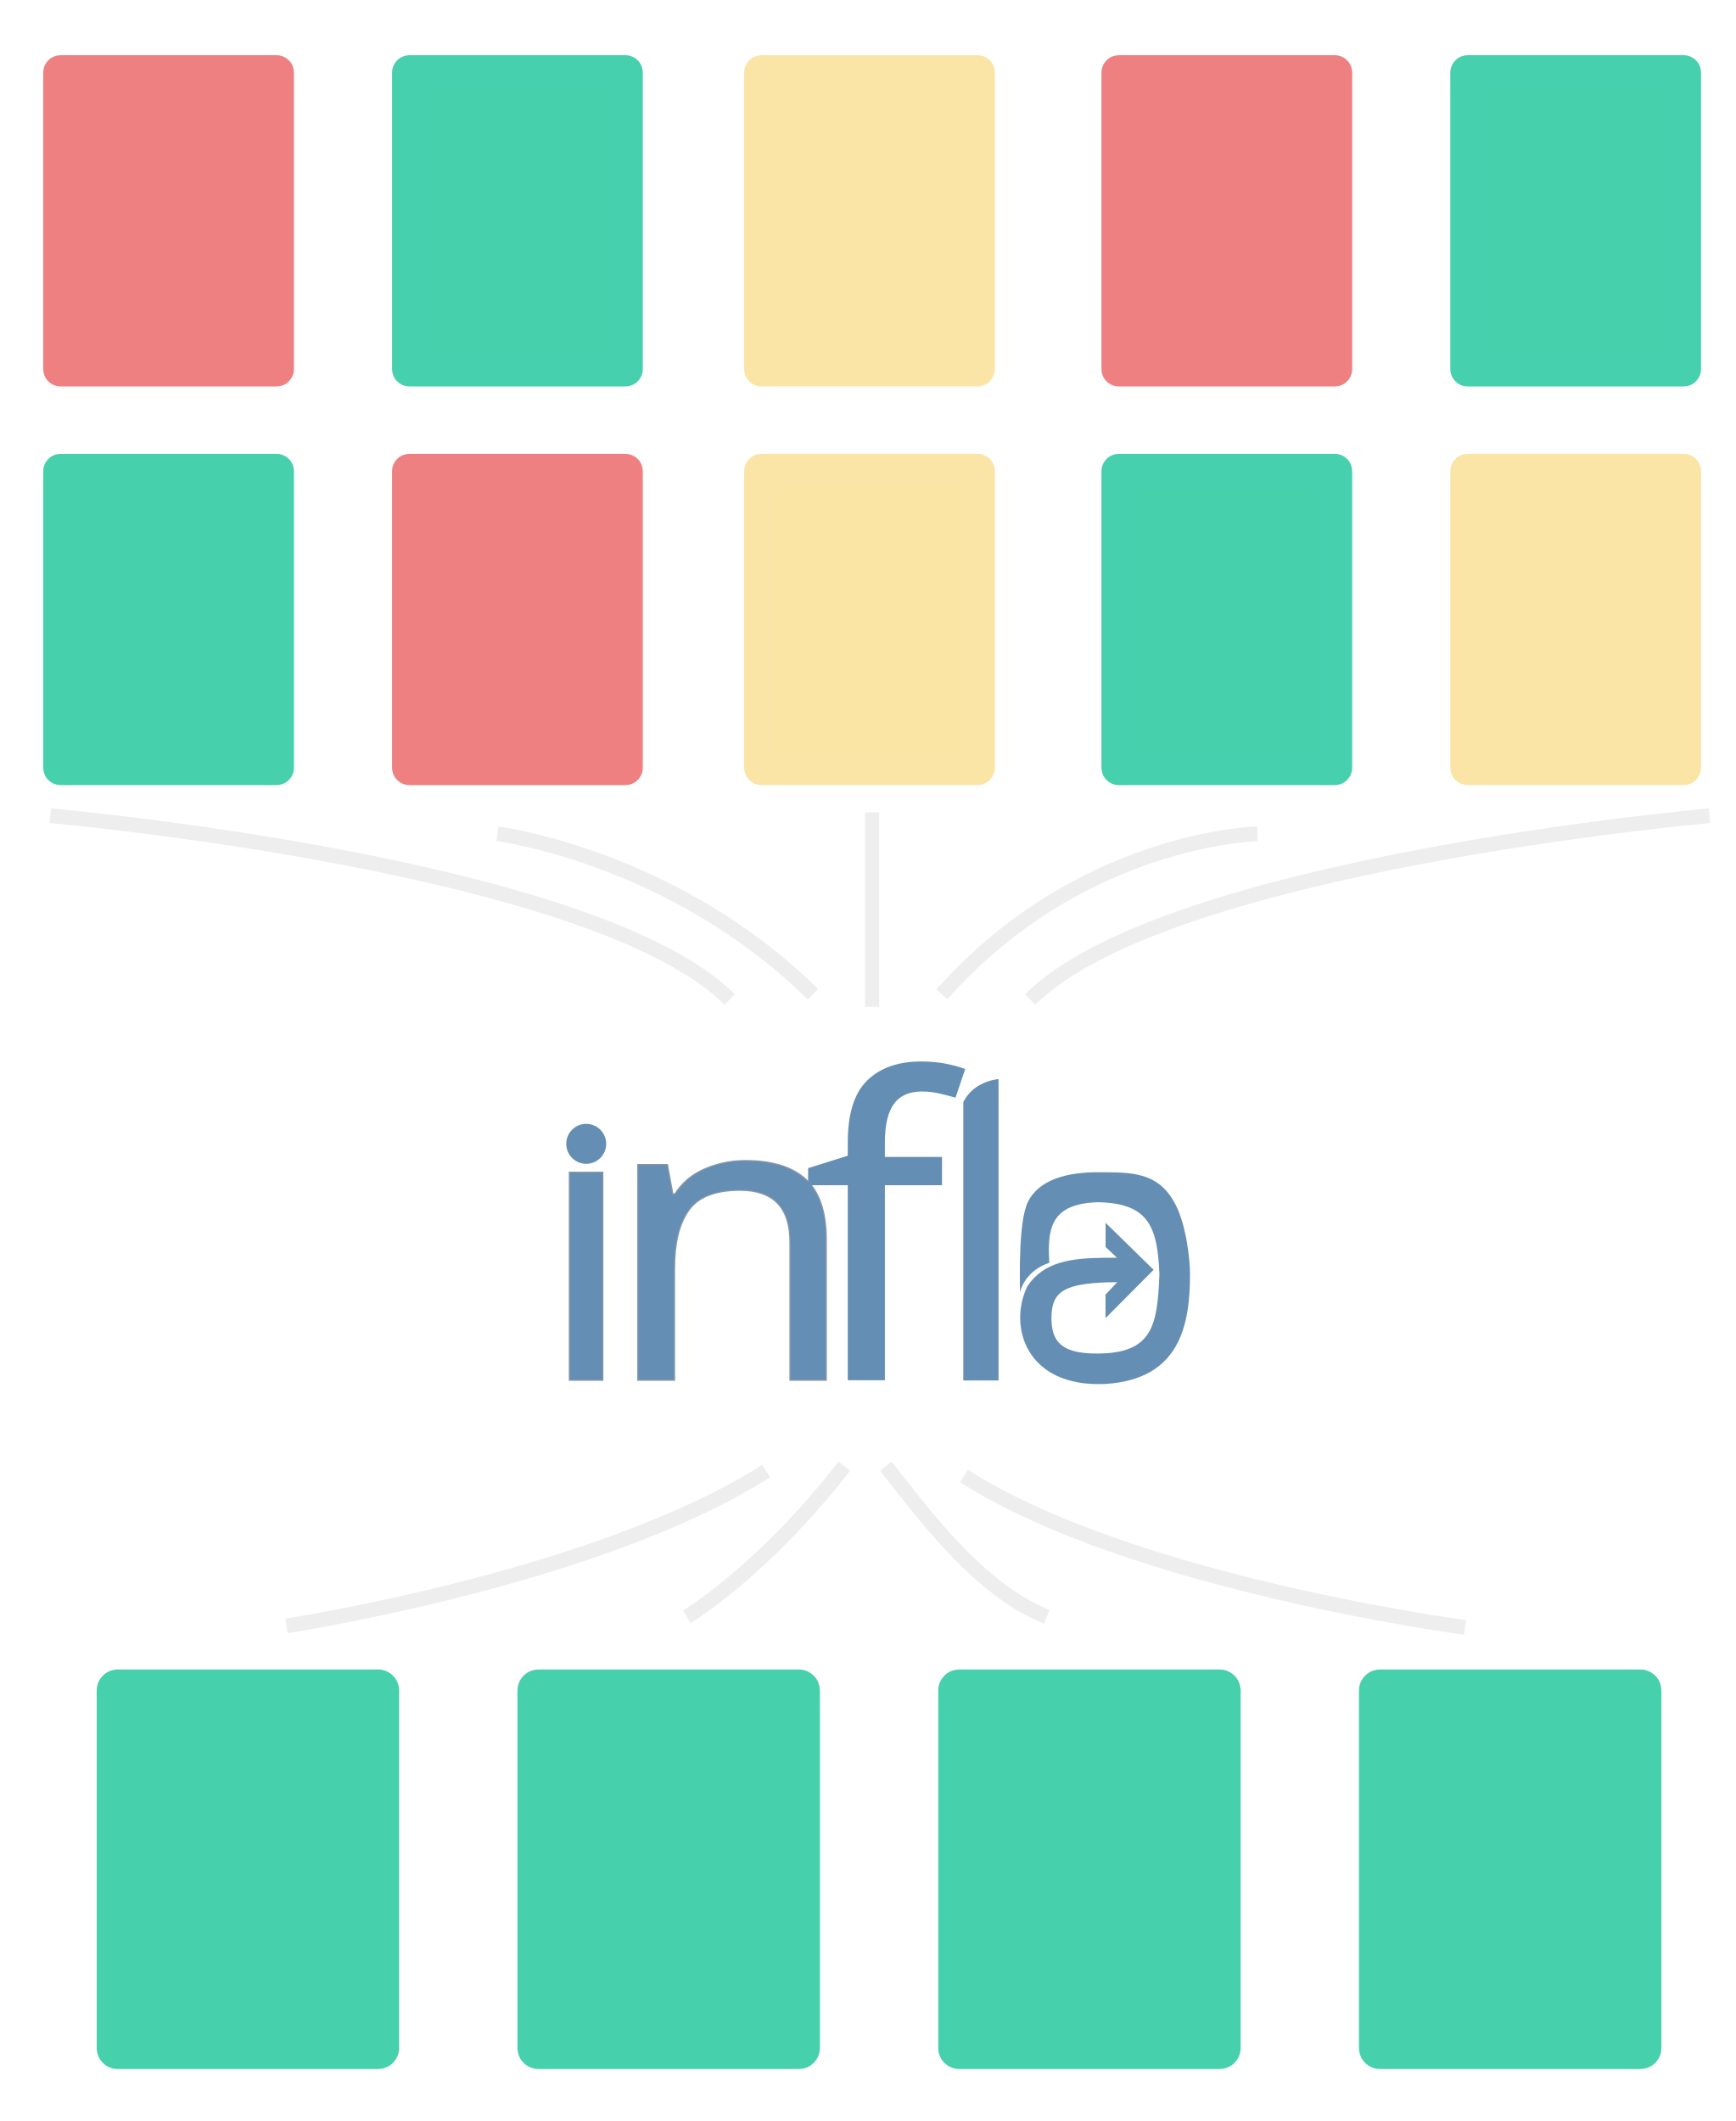
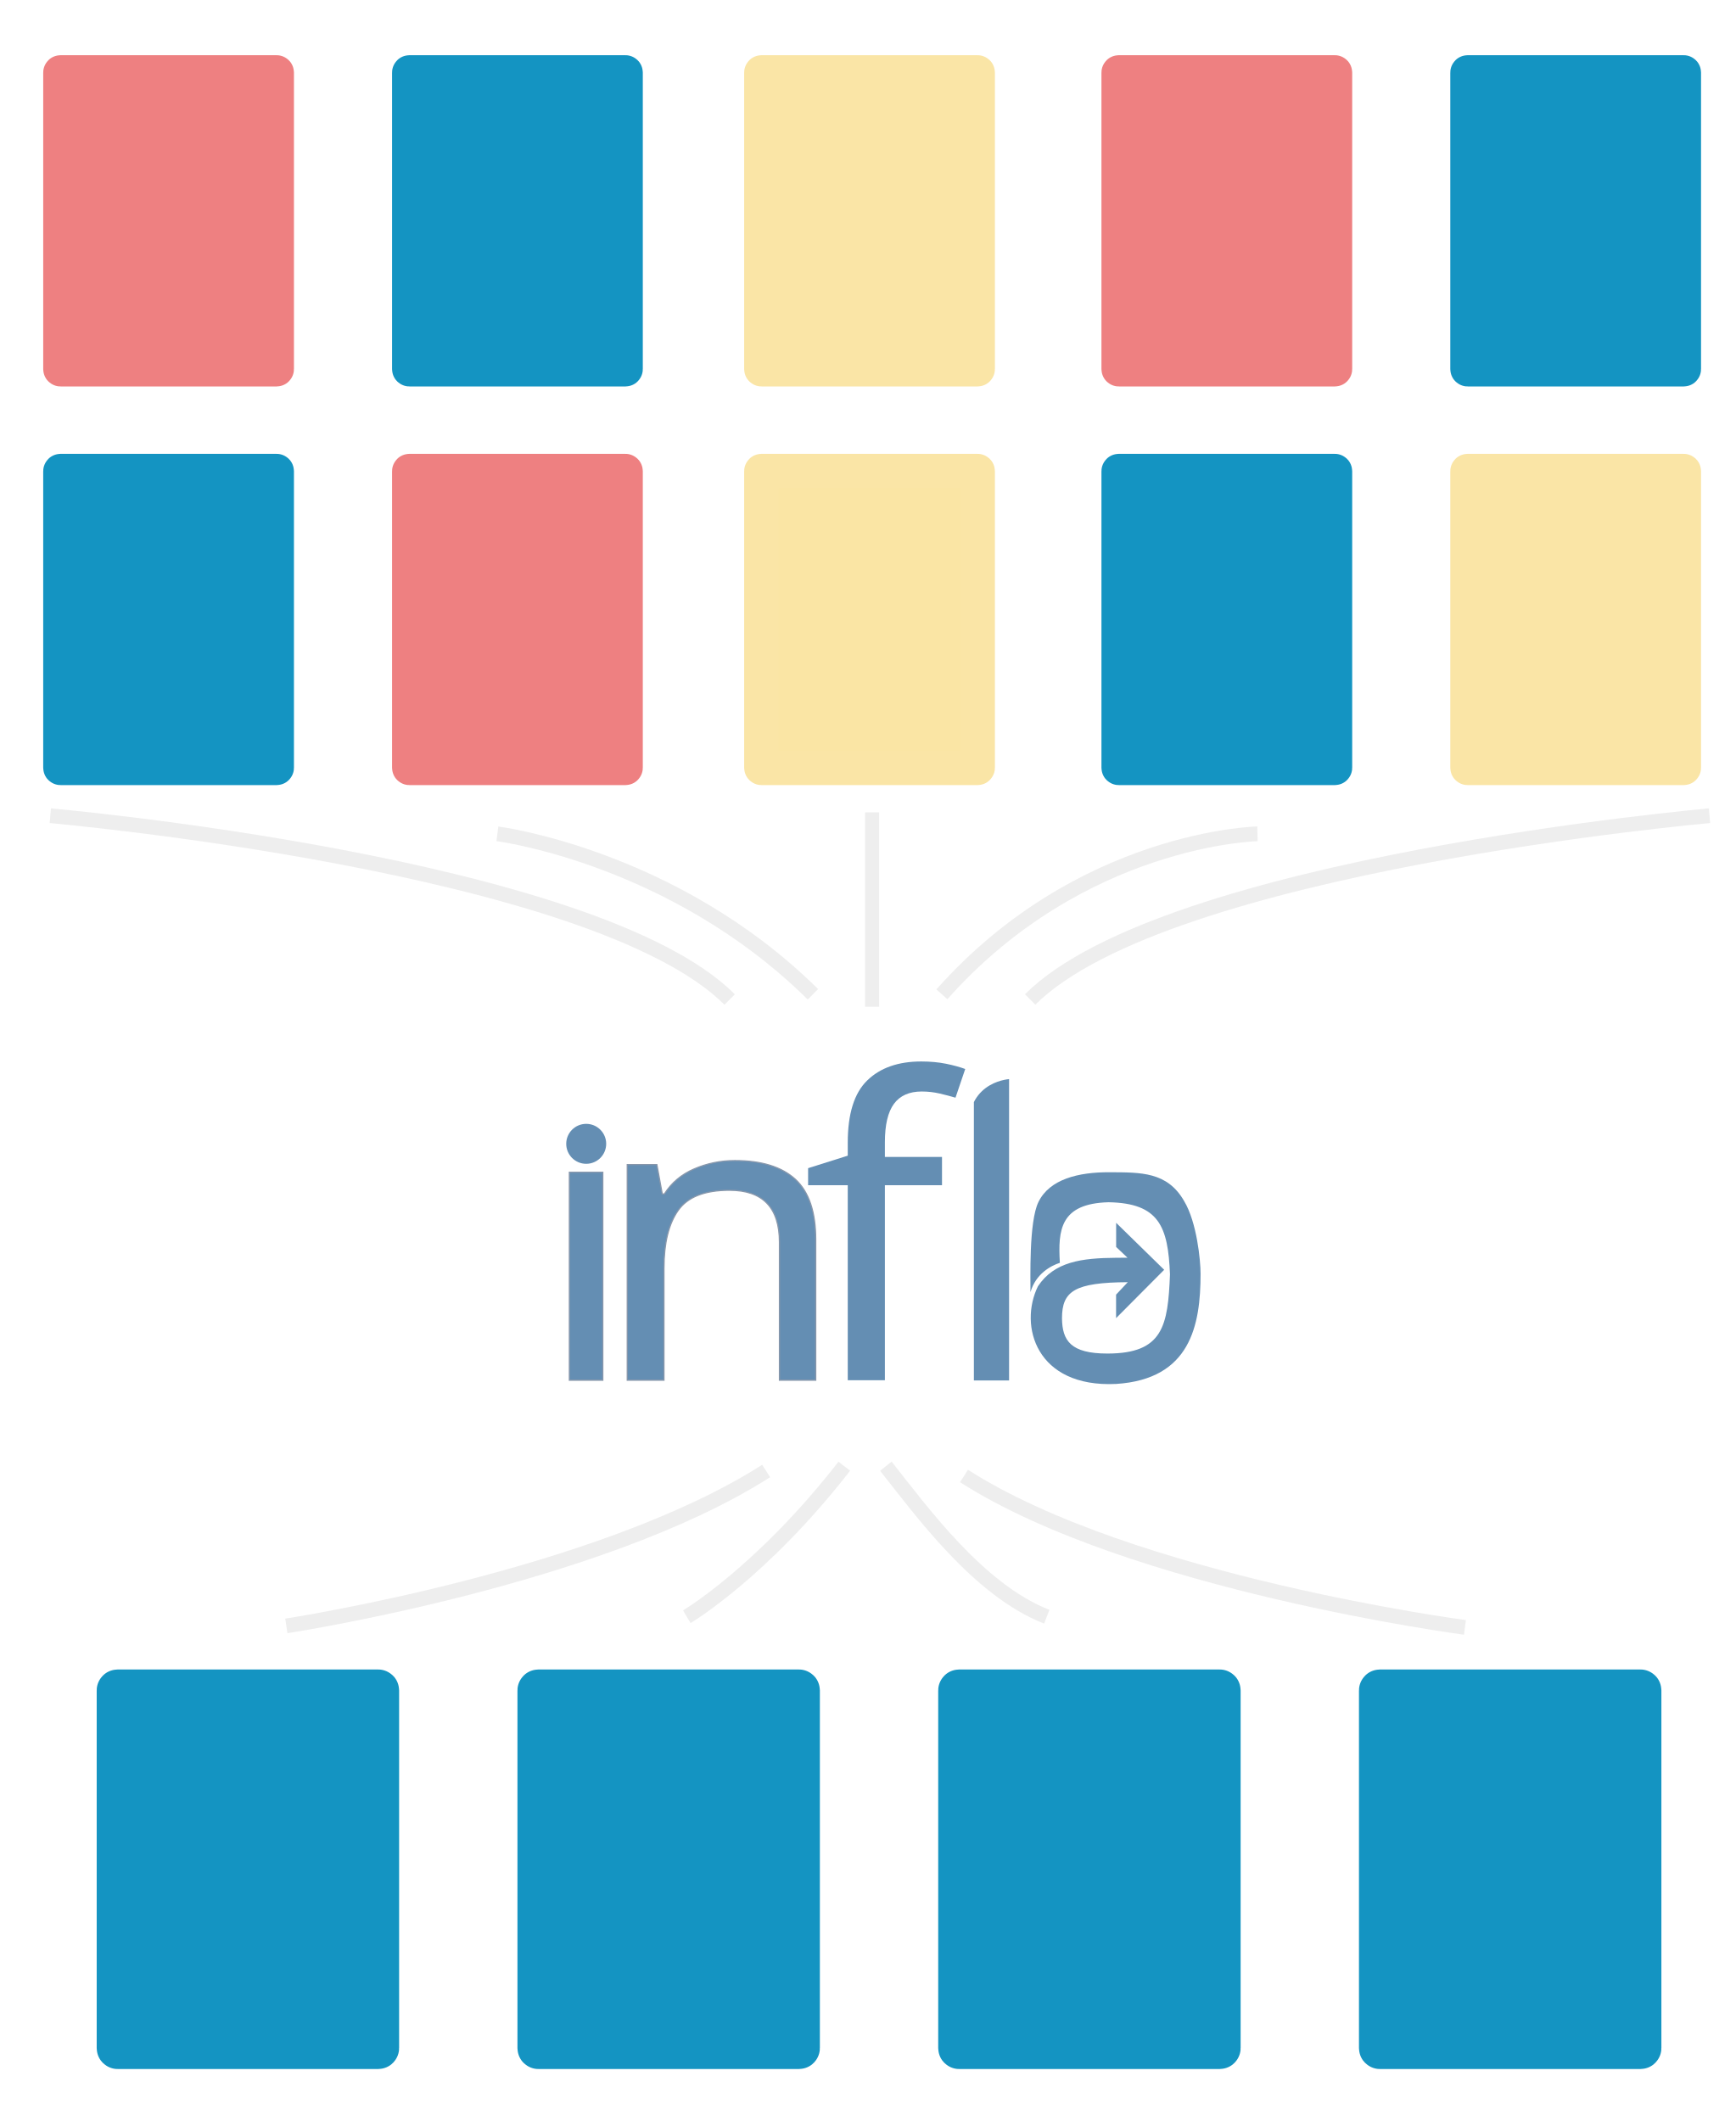
<svg xmlns="http://www.w3.org/2000/svg" xmlns:ns1="http://www.openswatchbook.org/uri/2009/osb" xmlns:xlink="http://www.w3.org/1999/xlink" width="261mm" height="319mm" viewBox="0 0 261 319" version="1.1" id="svg8">
  <defs id="defs2">
    <linearGradient id="linearGradient2931" ns1:paint="solid">
      <stop style="stop-color:#447baf;stop-opacity:1;" offset="0" id="stop2929" />
    </linearGradient>
    <linearGradient id="linearGradient2897" ns1:paint="solid">
      <stop style="stop-color:#60b3ff;stop-opacity:1;" offset="0" id="stop2895" />
    </linearGradient>
    <linearGradient xlink:href="#linearGradient2931" id="linearGradient2933" x1="81.476" y1="163.106" x2="135.683" y2="163.106" gradientUnits="userSpaceOnUse" />
    <linearGradient xlink:href="#linearGradient2931" id="linearGradient2947" gradientUnits="userSpaceOnUse" x1="81.476" y1="163.106" x2="135.683" y2="163.106" gradientTransform="matrix(6.744525,0,0,1.358733,-533.6473,-182.0926)" />
    <clipPath clipPathUnits="userSpaceOnUse" id="clipPath2975">
      <path clip-path="none" id="path2977" d="m 80.078,126.721 h 54.024 v 9.923 l -23.574,17.869 c 2.925,9.702 1.544,33.898 -1.086,40.186 l -2.716,1.848 -2.469,2.052 -1.32,0.89 V 155.387 L 79.894,136.093 Z" style="fill:url(#linearGradient2979);fill-opacity:1;fill-rule:evenodd;stroke:#447baf;stroke-width:3.639;stroke-linecap:round;stroke-linejoin:round;stroke-miterlimit:4;stroke-dasharray:none;stroke-opacity:1;paint-order:fill markers stroke" />
    </clipPath>
    <linearGradient xlink:href="#linearGradient2931" id="linearGradient2979" gradientUnits="userSpaceOnUse" gradientTransform="translate(-1.581299,-0.00206706)" x1="81.476" y1="163.106" x2="135.683" y2="163.106" />
    <clipPath clipPathUnits="userSpaceOnUse" id="clipPath3900">
      <path style="fill:none;stroke:#000000;stroke-width:0.995px;stroke-linecap:butt;stroke-linejoin:miter;stroke-opacity:1" d="m 383.945,192.545 c 0,0 -76.631,202.348 -0.017,221.72 33.635,8.505 48.565,11.925 48.565,11.925 l -12.49,-275.08 c 0,0 -36.057,0.808 -36.057,41.435 z" id="path3902" />
    </clipPath>
  </defs>
  <g id="layer1" transform="translate(0,22)">
    <rect style="opacity:1;fill:#ee8081;fill-opacity:1;stroke:#ee8081;stroke-width:5.154;stroke-linecap:round;stroke-linejoin:round;stroke-miterlimit:4;stroke-dasharray:none;stroke-opacity:1;paint-order:fill markers stroke" id="rect817" width="32.554" height="44.667" x="9.075" y="-11.121" ry="0.034" />
-     <rect ry="0.034" y="-11.121" x="61.537" height="44.667" width="32.554" id="rect819" style="opacity:1;fill:#46d0ac;fill-opacity:1;stroke:#46d0ae;stroke-width:5.154;stroke-linecap:round;stroke-linejoin:round;stroke-miterlimit:4;stroke-dasharray:none;stroke-opacity:1;paint-order:fill markers stroke" />
+     <rect ry="0.034" y="-11.121" x="61.537" height="44.667" width="32.554" id="rect819" style="opacity:1;fill:#1494c2;fill-opacity:1;stroke:#1494c2;stroke-width:5.154;stroke-linecap:round;stroke-linejoin:round;stroke-miterlimit:4;stroke-dasharray:none;stroke-opacity:1;paint-order:fill markers stroke" />
    <rect style="opacity:1;fill:#fae5a6;fill-opacity:1;stroke:#fae5a6;stroke-width:5.154;stroke-linecap:round;stroke-linejoin:round;stroke-miterlimit:4;stroke-dasharray:none;stroke-opacity:1;paint-order:fill markers stroke" id="rect821" width="32.554" height="44.667" x="114.488" y="-11.121" ry="0.034" />
    <rect ry="0.034" y="-11.121" x="168.219" height="44.667" width="32.554" id="rect823" style="opacity:1;fill:#ee8081;fill-opacity:1;stroke:#ee8081;stroke-width:5.154;stroke-linecap:round;stroke-linejoin:round;stroke-miterlimit:4;stroke-dasharray:none;stroke-opacity:1;paint-order:fill markers stroke" />
-     <rect style="opacity:1;fill:#46d0ac;fill-opacity:1;stroke:#46d0ae;stroke-width:5.154;stroke-linecap:round;stroke-linejoin:round;stroke-miterlimit:4;stroke-dasharray:none;stroke-opacity:1;paint-order:fill markers stroke" id="rect825" width="32.554" height="44.667" x="220.681" y="-11.121" ry="0.034" />
-     <rect ry="0.034" y="48.835" x="9.075" height="44.667" width="32.554" id="rect833" style="opacity:1;fill:#46d0ac;fill-opacity:1;stroke:#46d0ac;stroke-width:5.154;stroke-linecap:round;stroke-linejoin:round;stroke-miterlimit:4;stroke-dasharray:none;stroke-opacity:1;paint-order:fill markers stroke" />
+     <rect style="opacity:1;fill:#1494c2;fill-opacity:1;stroke:#1494c2;stroke-width:5.154;stroke-linecap:round;stroke-linejoin:round;stroke-miterlimit:4;stroke-dasharray:none;stroke-opacity:1;paint-order:fill markers stroke" id="rect825" width="32.554" height="44.667" x="220.681" y="-11.121" ry="0.034" />
+     <rect ry="0.034" y="48.835" x="9.075" height="44.667" width="32.554" id="rect833" style="opacity:1;fill:#1494c2;fill-opacity:1;stroke:#1494c2;stroke-width:5.154;stroke-linecap:round;stroke-linejoin:round;stroke-miterlimit:4;stroke-dasharray:none;stroke-opacity:1;paint-order:fill markers stroke" />
    <rect style="opacity:1;fill:#ee8081;fill-opacity:1;stroke:#ee8081;stroke-width:5.154;stroke-linecap:round;stroke-linejoin:round;stroke-miterlimit:4;stroke-dasharray:none;stroke-opacity:1;paint-order:fill markers stroke" id="rect835" width="32.554" height="44.667" x="61.537" y="48.835" ry="0.034" />
    <rect ry="0.034" y="48.835" x="114.488" height="44.667" width="32.554" id="rect837" style="opacity:1;fill:#fae5a4;fill-opacity:1;stroke:#fae5a6;stroke-width:5.154;stroke-linecap:round;stroke-linejoin:round;stroke-miterlimit:4;stroke-dasharray:none;stroke-opacity:1;paint-order:fill markers stroke" />
-     <rect style="opacity:1;fill:#46d0ac;fill-opacity:1;stroke:#46d0ae;stroke-width:5.154;stroke-linecap:round;stroke-linejoin:round;stroke-miterlimit:4;stroke-dasharray:none;stroke-opacity:1;paint-order:fill markers stroke" id="rect839" width="32.554" height="44.667" x="168.219" y="48.835" ry="0.034" />
+     <rect style="opacity:1;fill:#1494c2;fill-opacity:1;stroke:#1494c2;stroke-width:5.154;stroke-linecap:round;stroke-linejoin:round;stroke-miterlimit:4;stroke-dasharray:none;stroke-opacity:1;paint-order:fill markers stroke" id="rect839" width="32.554" height="44.667" x="168.219" y="48.835" ry="0.034" />
    <rect ry="0.034" y="48.835" x="220.681" height="44.667" width="32.554" id="rect841" style="opacity:1;fill:#fae5a6;fill-opacity:1;stroke:#fae5a6;stroke-width:5.154;stroke-linecap:round;stroke-linejoin:round;stroke-miterlimit:4;stroke-dasharray:none;stroke-opacity:1;paint-order:fill markers stroke" />
    <path style="fill:#000000;fill-opacity:0;fill-rule:evenodd;stroke:#919191;stroke-width:2.216;stroke-linecap:butt;stroke-linejoin:miter;stroke-miterlimit:4;stroke-dasharray:none;stroke-opacity:0.15" d="m 7.564,100.687 c 0,0 81.724,7.197 102.165,27.637" id="path843" />
    <path style="fill:#000000;fill-opacity:0;fill-rule:evenodd;stroke:#919191;stroke-width:2.216;stroke-linecap:butt;stroke-linejoin:miter;stroke-miterlimit:4;stroke-dasharray:none;stroke-opacity:0.15" d="m 74.8,103.405 c 0,0 26.431,3.36 47.454,24.138" id="path845" />
    <path id="path847" d="m 257.085,100.687 c 0,0 -81.725,7.197 -102.165,27.637" style="fill:#000000;fill-opacity:0;fill-rule:evenodd;stroke:#919191;stroke-width:2.216;stroke-linecap:butt;stroke-linejoin:miter;stroke-miterlimit:4;stroke-dasharray:none;stroke-opacity:0.15" />
    <path id="path849" d="m 189.1,103.405 c 0,0 -26.498,0.535 -47.454,24.138" style="fill:#000000;fill-opacity:0;fill-rule:evenodd;stroke:#919191;stroke-width:2.216;stroke-linecap:butt;stroke-linejoin:miter;stroke-miterlimit:4;stroke-dasharray:none;stroke-opacity:0.15" />
-     <rect ry="0.041" y="232.2" x="17.649" height="53.874" width="39.264" id="rect833-9" style="opacity:1;fill:#46d0ac;fill-opacity:1;stroke:#46d0ac;stroke-width:6.216;stroke-linecap:round;stroke-linejoin:round;stroke-miterlimit:4;stroke-dasharray:none;stroke-opacity:1;paint-order:fill markers stroke" />
+     <rect ry="0.041" y="232.2" x="17.649" height="53.874" width="39.264" id="rect833-9" style="opacity:1;fill:#1494c2;fill-opacity:1;stroke:#1494c2;stroke-width:6.216;stroke-linecap:round;stroke-linejoin:round;stroke-miterlimit:4;stroke-dasharray:none;stroke-opacity:1;paint-order:fill markers stroke" />
    <path style="fill:none;fill-rule:evenodd;stroke:#000000;stroke-width:2.216;stroke-linecap:butt;stroke-linejoin:miter;stroke-miterlimit:4;stroke-dasharray:none;stroke-opacity:1" d="M 270.681,131.813 Z" id="path1405" />
    <path id="path1415" d="m 43.062,222.535 c 0,0 46.898,-7.141 72.156,-23.299" style="fill:#000000;fill-opacity:0;fill-rule:evenodd;stroke:#919191;stroke-width:2.216;stroke-linecap:butt;stroke-linejoin:miter;stroke-miterlimit:4;stroke-dasharray:none;stroke-opacity:0.15" />
    <path id="path1417" d="m 103.285,221.157 c 0,0 11.281,-6.679 23.686,-22.639" style="fill:#000000;fill-opacity:0;fill-rule:evenodd;stroke:#919191;stroke-width:2.216;stroke-linecap:butt;stroke-linejoin:miter;stroke-miterlimit:4;stroke-dasharray:none;stroke-opacity:0.15" />
    <path style="fill:#000000;fill-opacity:0;fill-rule:evenodd;stroke:#919191;stroke-width:2.216;stroke-linecap:butt;stroke-linejoin:miter;stroke-miterlimit:4;stroke-dasharray:none;stroke-opacity:0.15" d="m 220.306,222.763 c 0,0 -50.073,-6.612 -75.331,-22.77" id="path1427" />
    <path style="fill:#000000;fill-opacity:0;fill-rule:evenodd;stroke:#919191;stroke-width:2.216;stroke-linecap:butt;stroke-linejoin:miter;stroke-miterlimit:4;stroke-dasharray:none;stroke-opacity:0.15" d="m 157.421,221.157 c -10.306,-4.016 -18.951,-16.032 -24.2,-22.639" id="path1429" />
-     <rect style="opacity:1;fill:#46d0ac;fill-opacity:1;stroke:#46d0ac;stroke-width:6.216;stroke-linecap:round;stroke-linejoin:round;stroke-miterlimit:4;stroke-dasharray:none;stroke-opacity:1;paint-order:fill markers stroke" id="rect1431" width="39.264" height="53.874" x="80.925" y="232.2" ry="0.041" />
-     <rect ry="0.041" y="232.2" x="144.201" height="53.874" width="39.264" id="rect1433" style="opacity:1;fill:#46d0ac;fill-opacity:1;stroke:#46d0ac;stroke-width:6.216;stroke-linecap:round;stroke-linejoin:round;stroke-miterlimit:4;stroke-dasharray:none;stroke-opacity:1;paint-order:fill markers stroke" />
-     <rect style="opacity:1;fill:#46d0ac;fill-opacity:1;stroke:#46d0ac;stroke-width:6.216;stroke-linecap:round;stroke-linejoin:round;stroke-miterlimit:4;stroke-dasharray:none;stroke-opacity:1;paint-order:fill markers stroke" id="rect1435" width="39.264" height="53.874" x="207.477" y="232.2" ry="0.041" />
+     <rect style="opacity:1;fill:#1494c2;fill-opacity:1;stroke:#1494c2;stroke-width:6.216;stroke-linecap:round;stroke-linejoin:round;stroke-miterlimit:4;stroke-dasharray:none;stroke-opacity:1;paint-order:fill markers stroke" id="rect1431" width="39.264" height="53.874" x="80.925" y="232.2" ry="0.041" />
+     <rect ry="0.041" y="232.2" x="144.201" height="53.874" width="39.264" id="rect1433" style="opacity:1;fill:#1494c2;fill-opacity:1;stroke:#1494c2;stroke-width:6.216;stroke-linecap:round;stroke-linejoin:round;stroke-miterlimit:4;stroke-dasharray:none;stroke-opacity:1;paint-order:fill markers stroke" />
+     <rect style="opacity:1;fill:#1494c2;fill-opacity:1;stroke:#1494c2;stroke-width:6.216;stroke-linecap:round;stroke-linejoin:round;stroke-miterlimit:4;stroke-dasharray:none;stroke-opacity:1;paint-order:fill markers stroke" id="rect1435" width="39.264" height="53.874" x="207.477" y="232.2" ry="0.041" />
    <path style="fill:#000000;fill-opacity:0.149;fill-rule:evenodd;stroke:#919191;stroke-width:2.113;stroke-linecap:butt;stroke-linejoin:miter;stroke-miterlimit:4;stroke-dasharray:none;stroke-opacity:0.15" d="m 131.151,100.178 v 29.236" id="path848" />
    <rect style="fill:#648eb3;fill-opacity:1;fill-rule:evenodd;stroke:#8897ab;stroke-width:0.176;stroke-opacity:1" id="rect2987" width="5.031" height="31.281" x="85.624" y="154.307" />
-     <path style="fill:#648eb3;fill-opacity:1;stroke:none;stroke-width:0.176" d="m 153.382,172.338 c 0.019,-1.835 -0.271,-10.569 1.204,-13.569 1.696,-3.449 6.059,-4.486 10.673,-4.462 4.734,0.025 8.708,-0.096 11.249,4.368 1.886,3.154 2.453,8.86 2.453,10.91 0,7.772 -1.533,15.852 -12.706,16.561 -12.044,0.574 -14.655,-8.775 -11.748,-14.692 2.465,-3.709 6.577,-4.242 11.758,-4.283 0.552,-0.004 1.134,-0.014 1.709,-0.01 l -1.709,-1.617 v -3.633 l 7.223,7.067 -7.233,7.272 v -3.536 l 1.762,-1.874 c -7.987,0.05 -9.891,1.321 -9.896,5.435 0.042,3.347 1.289,5.308 6.856,5.3 8.35,-0.011 9.078,-4.172 9.384,-11.909 -0.286,-7.203 -1.644,-10.711 -9.245,-10.848 -7.245,0.198 -7.617,4.137 -7.315,9.111 -1.327,0.425 -3.615,1.629 -4.42,4.409 z" id="path3763" />
-     <text xml:space="preserve" style="font-style:normal;font-weight:normal;font-size:2.117px;line-height:0%;font-family:sans-serif;letter-spacing:0px;word-spacing:0px;fill:#648eb3;fill-opacity:1;stroke:#8897ab;stroke-width:0.176;stroke-opacity:1" x="88.996" y="188.909" id="text3866" transform="scale(1.017895,0.9824194)">
-       <tspan id="tspan3868" x="88.996" y="188.909" style="font-size:61.588px;line-height:1.25;font-family:sans-serif;stroke-width:0.176">n</tspan>
+     <path style="fill:#648eb3;fill-opacity:1;stroke:none;stroke-width:0.176" d="m 154.969,172.338 c 0.019,-1.835 -0.271,-10.569 1.204,-13.569 1.696,-3.449 6.059,-4.486 10.673,-4.462 4.734,0.025 8.708,-0.096 11.249,4.368 1.886,3.154 2.453,8.86 2.453,10.91 0,7.772 -1.533,15.852 -12.706,16.561 -12.044,0.574 -14.655,-8.775 -11.748,-14.692 2.465,-3.709 6.577,-4.242 11.758,-4.283 0.552,-0.004 1.134,-0.014 1.709,-0.01 l -1.709,-1.617 v -3.633 l 7.223,7.067 -7.233,7.272 v -3.536 l 1.762,-1.874 c -7.987,0.05 -9.891,1.321 -9.896,5.435 0.042,3.347 1.289,5.308 6.856,5.3 8.35,-0.011 9.078,-4.172 9.384,-11.909 -0.286,-7.203 -1.644,-10.711 -9.245,-10.848 -7.245,0.198 -7.617,4.137 -7.315,9.111 -1.327,0.425 -3.615,1.629 -4.42,4.409 z" id="path3763" />
+     <text xml:space="preserve" style="font-style:normal;font-weight:normal;font-size:2.117px;line-height:0%;font-family:sans-serif;letter-spacing:0px;word-spacing:0px;fill:#648eb3;fill-opacity:1;stroke:#8897ab;stroke-width:0.176;stroke-opacity:1" x="87.436" y="188.909" id="text3866" transform="scale(1.017895,0.9824194)">
+       <tspan id="tspan3868" x="87.436" y="188.909" style="font-size:61.588px;line-height:1.25;font-family:sans-serif;stroke-width:0.176">n</tspan>
    </text>
    <text xml:space="preserve" style="font-style:normal;font-weight:normal;font-size:2.117px;line-height:0%;font-family:sans-serif;letter-spacing:0px;word-spacing:0px;fill:#648eb3;fill-opacity:1;stroke:none;stroke-width:0.176" x="119.756" y="186.845" id="text3870" transform="scale(1.006771,0.9932749)">
      <tspan id="tspan3872" x="119.756" y="186.845" style="font-size:63.1px;line-height:1.25;font-family:sans-serif;stroke-width:0.176">f</tspan>
    </text>
-     <rect style="fill:#648eb3;fill-opacity:1;stroke:none" id="rect3874" width="30" height="258.571" x="388.571" y="149.505" clip-path="url(#clipPath3900)" transform="matrix(0.1764491,0,0,0.1764491,76.30682,113.6172)" />
+     <rect style="fill:#648eb3;fill-opacity:1;stroke:none" id="rect3874" width="30" height="258.571" x="388.571" y="149.505" clip-path="url(#clipPath3900)" transform="matrix(0.1764491,0,0,0.1764491,77.89432,113.6172)" />
    <circle r="3.005" cy="150.033" cx="88.157" style="fill:#648eb3;fill-opacity:1;stroke:none;stroke-width:0.165" id="path3904" />
  </g>
</svg>
